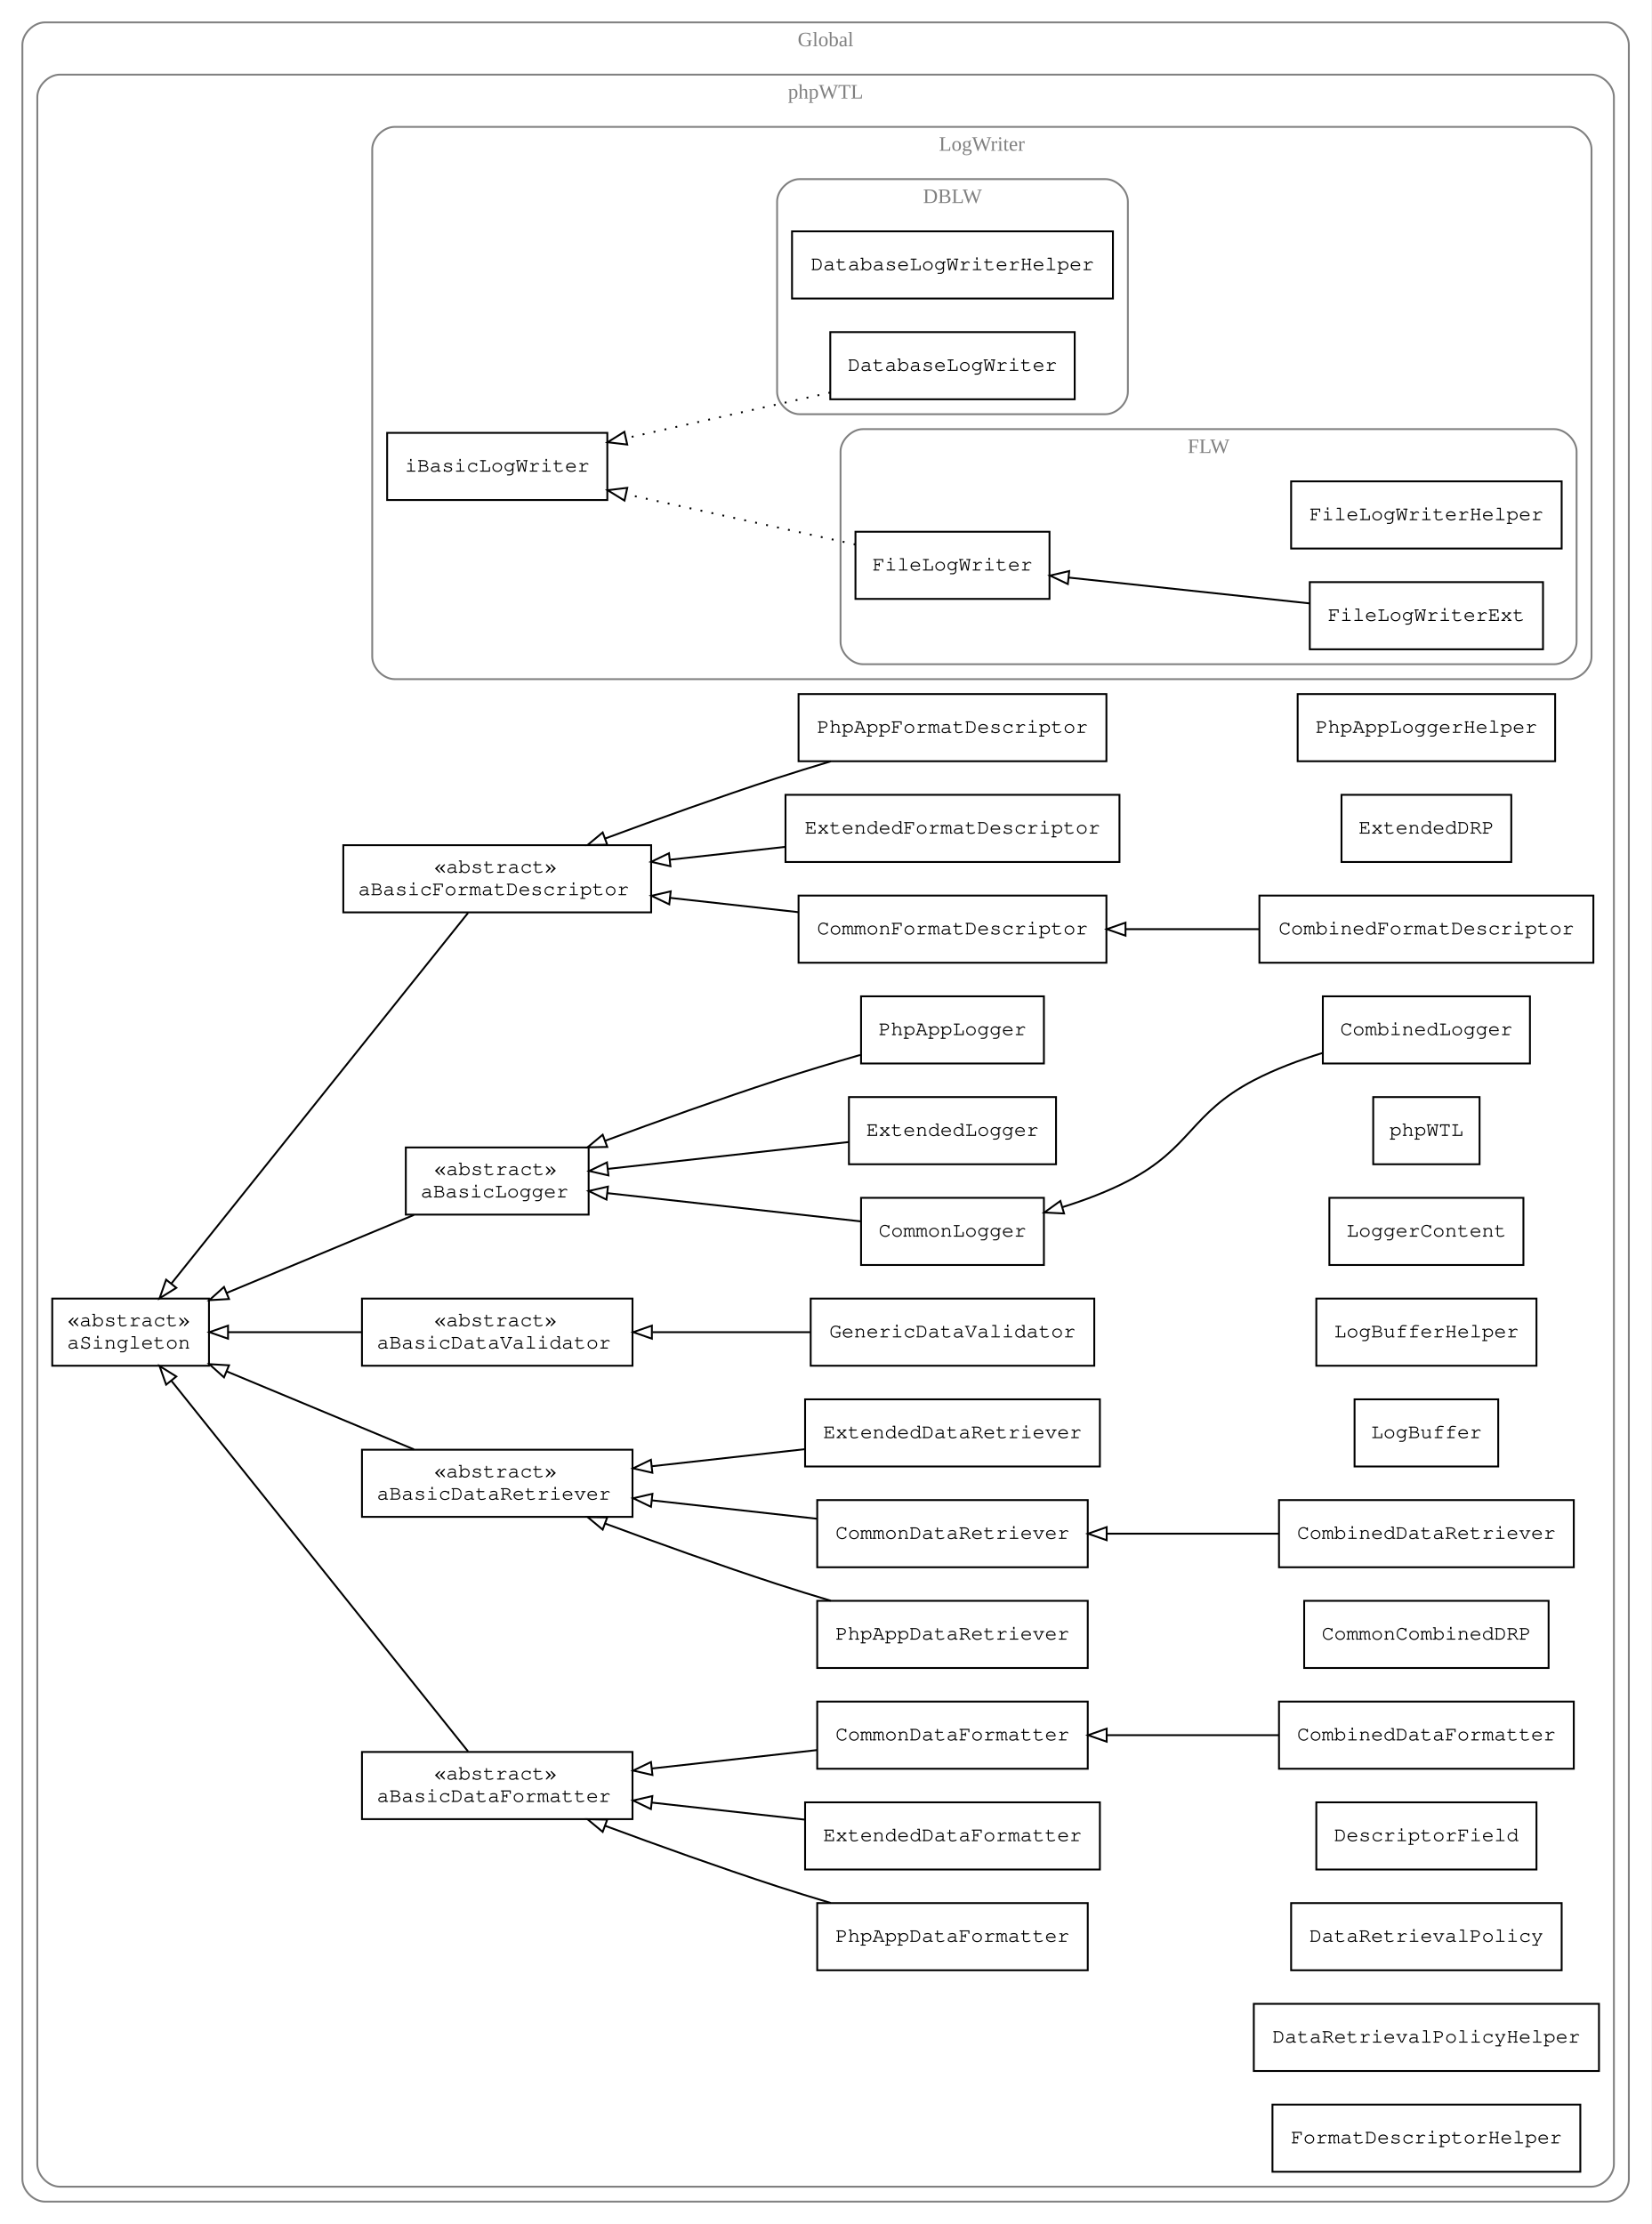
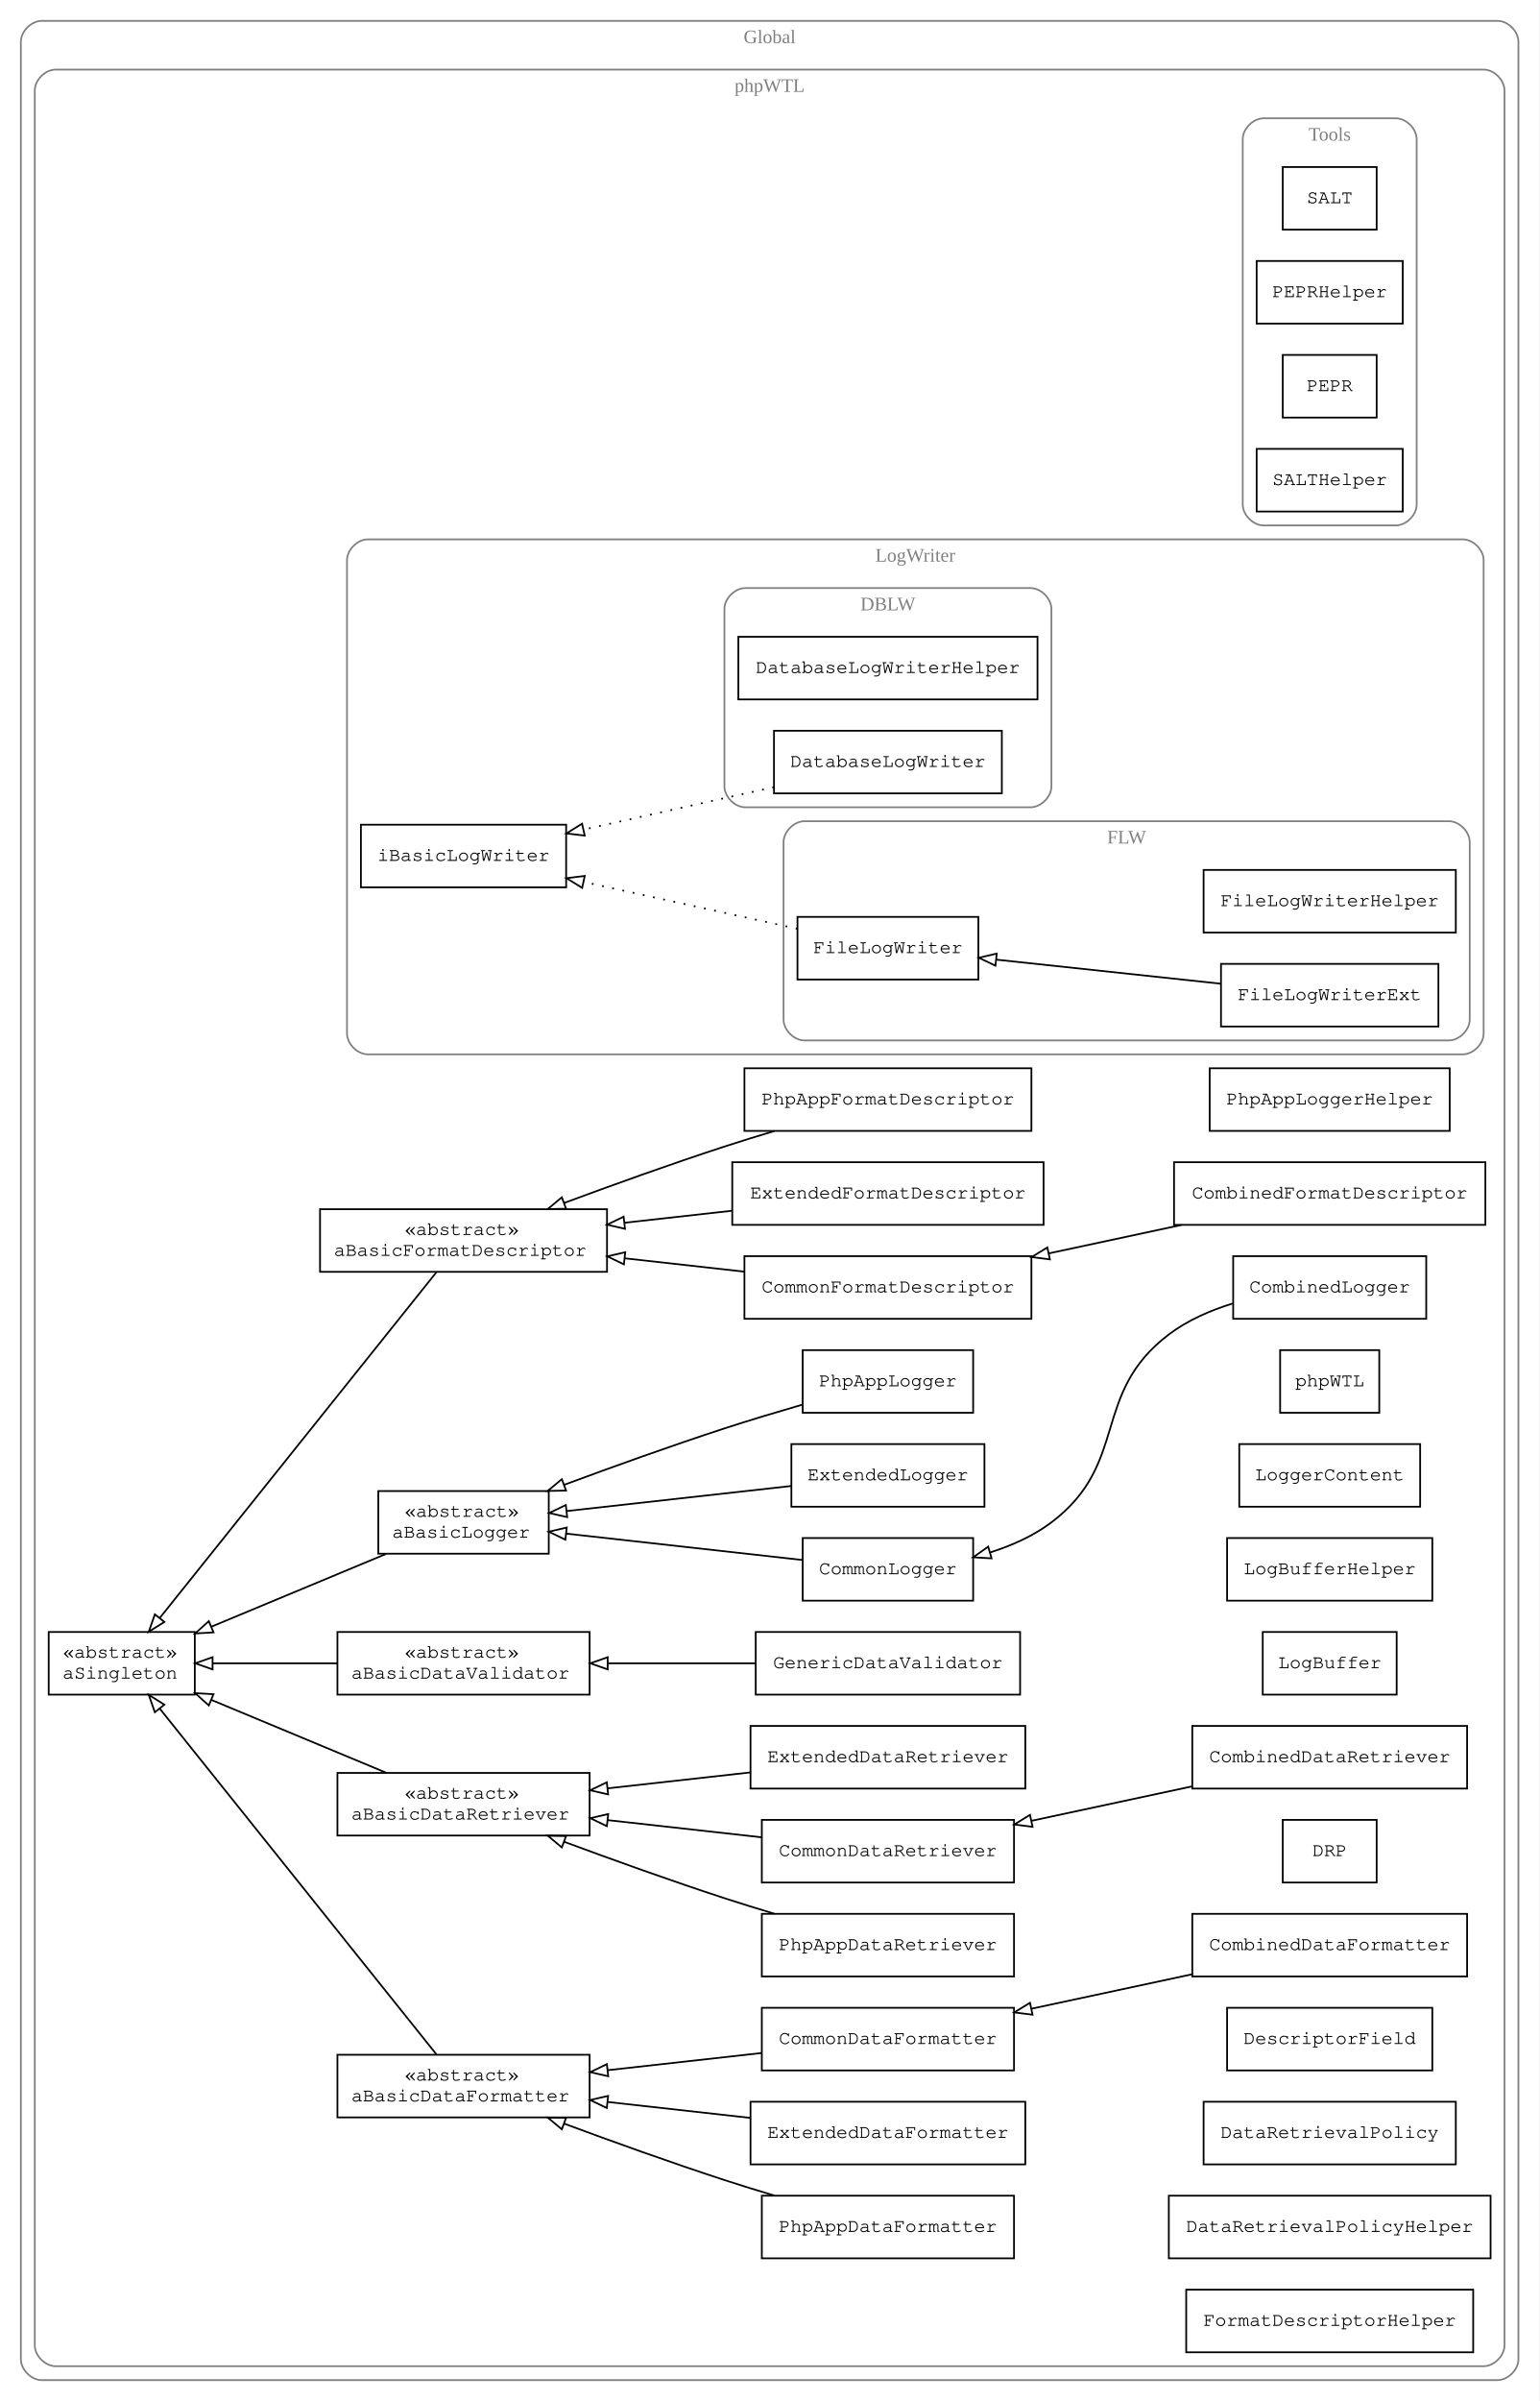
- <svg xmlns="http://www.w3.org/2000/svg" width="885pt" height="1192pt" viewBox="0.00 0.00 885.00 1192.00">
-   <g id="graph0" class="graph" transform="scale(1 1) rotate(0) translate(4 1188)">
-     <polygon fill="white" stroke="none" points="-4,4 -4,-1188 881,-1188 881,4 -4,4" />
+ <svg xmlns="http://www.w3.org/2000/svg" width="885pt" height="1380pt" viewBox="0.00 0.00 885.00 1380.00">
+   <g id="graph0" class="graph" transform="scale(1 1) rotate(0) translate(4 1376)">
+     <polygon fill="white" stroke="none" points="-4,4 -4,-1376 881,-1376 881,4 -4,4" />
    <g id="clust1" class="cluster">
-       <path fill="none" stroke="gray" d="M20,-8C20,-8 857,-8 857,-8 863,-8 869,-14 869,-20 869,-20 869,-1164 869,-1164 869,-1170 863,-1176 857,-1176 857,-1176 20,-1176 20,-1176 14,-1176 8,-1170 8,-1164 8,-1164 8,-20 8,-20 8,-14 14,-8 20,-8" />
-       <text text-anchor="middle" x="438.5" y="-1163.2" font-family="Times New Roman,serif" font-size="11.00" fill="gray">Global</text>
+       <path fill="none" stroke="gray" d="M20,-8C20,-8 857,-8 857,-8 863,-8 869,-14 869,-20 869,-20 869,-1352 869,-1352 869,-1358 863,-1364 857,-1364 857,-1364 20,-1364 20,-1364 14,-1364 8,-1358 8,-1352 8,-1352 8,-20 8,-20 8,-14 14,-8 20,-8" />
+       <text text-anchor="middle" x="438.5" y="-1351.2" font-family="Times New Roman,serif" font-size="11.00" fill="gray">Global</text>
    </g>
    <g id="clust2" class="cluster">
-       <path fill="none" stroke="gray" d="M28,-16C28,-16 849,-16 849,-16 855,-16 861,-22 861,-28 861,-28 861,-1136 861,-1136 861,-1142 855,-1148 849,-1148 849,-1148 28,-1148 28,-1148 22,-1148 16,-1142 16,-1136 16,-1136 16,-28 16,-28 16,-22 22,-16 28,-16" />
-       <text text-anchor="middle" x="438.5" y="-1135.2" font-family="Times New Roman,serif" font-size="11.00" fill="gray">phpWTL</text>
+       <path fill="none" stroke="gray" d="M28,-16C28,-16 849,-16 849,-16 855,-16 861,-22 861,-28 861,-28 861,-1324 861,-1324 861,-1330 855,-1336 849,-1336 849,-1336 28,-1336 28,-1336 22,-1336 16,-1330 16,-1324 16,-1324 16,-28 16,-28 16,-22 22,-16 28,-16" />
+       <text text-anchor="middle" x="438.5" y="-1323.2" font-family="Times New Roman,serif" font-size="11.00" fill="gray">phpWTL</text>
+     </g>
+     <g id="clust6" class="cluster">
+       <path fill="none" stroke="gray" d="M722.5,-1074C722.5,-1074 798.5,-1074 798.5,-1074 804.5,-1074 810.5,-1080 810.5,-1086 810.5,-1086 810.5,-1296 810.5,-1296 810.5,-1302 804.5,-1308 798.5,-1308 798.5,-1308 722.5,-1308 722.5,-1308 716.5,-1308 710.5,-1302 710.5,-1296 710.5,-1296 710.5,-1086 710.5,-1086 710.5,-1080 716.5,-1074 722.5,-1074" />
+       <text text-anchor="middle" x="760.5" y="-1295.2" font-family="Times New Roman,serif" font-size="11.00" fill="gray">Tools</text>
    </g>
    <g id="clust3" class="cluster">
-       <path fill="none" stroke="gray" d="M207.5,-824C207.5,-824 837,-824 837,-824 843,-824 849,-830 849,-836 849,-836 849,-1108 849,-1108 849,-1114 843,-1120 837,-1120 837,-1120 207.5,-1120 207.5,-1120 201.5,-1120 195.5,-1114 195.5,-1108 195.5,-1108 195.5,-836 195.5,-836 195.5,-830 201.5,-824 207.5,-824" />
-       <text text-anchor="middle" x="522.25" y="-1107.2" font-family="Times New Roman,serif" font-size="11.00" fill="gray">LogWriter</text>
+       <path fill="none" stroke="gray" d="M207.5,-770C207.5,-770 837,-770 837,-770 843,-770 849,-776 849,-782 849,-782 849,-1054 849,-1054 849,-1060 843,-1066 837,-1066 837,-1066 207.5,-1066 207.5,-1066 201.5,-1066 195.5,-1060 195.5,-1054 195.5,-1054 195.5,-782 195.5,-782 195.5,-776 201.5,-770 207.5,-770" />
+       <text text-anchor="middle" x="522.25" y="-1053.2" font-family="Times New Roman,serif" font-size="11.00" fill="gray">LogWriter</text>
    </g>
    <g id="clust4" class="cluster">
-       <path fill="none" stroke="gray" d="M424.5,-966C424.5,-966 588.5,-966 588.5,-966 594.5,-966 600.5,-972 600.5,-978 600.5,-978 600.5,-1080 600.5,-1080 600.5,-1086 594.5,-1092 588.5,-1092 588.5,-1092 424.5,-1092 424.5,-1092 418.5,-1092 412.5,-1086 412.5,-1080 412.5,-1080 412.5,-978 412.5,-978 412.5,-972 418.5,-966 424.5,-966" />
-       <text text-anchor="middle" x="506.5" y="-1079.2" font-family="Times New Roman,serif" font-size="11.00" fill="gray">DBLW</text>
+       <path fill="none" stroke="gray" d="M424.5,-912C424.5,-912 588.5,-912 588.5,-912 594.5,-912 600.5,-918 600.5,-924 600.5,-924 600.5,-1026 600.5,-1026 600.5,-1032 594.5,-1038 588.5,-1038 588.5,-1038 424.5,-1038 424.5,-1038 418.5,-1038 412.5,-1032 412.5,-1026 412.5,-1026 412.5,-924 412.5,-924 412.5,-918 418.5,-912 424.5,-912" />
+       <text text-anchor="middle" x="506.5" y="-1025.2" font-family="Times New Roman,serif" font-size="11.00" fill="gray">DBLW</text>
    </g>
    <g id="clust5" class="cluster">
-       <path fill="none" stroke="gray" d="M458.5,-832C458.5,-832 829,-832 829,-832 835,-832 841,-838 841,-844 841,-844 841,-946 841,-946 841,-952 835,-958 829,-958 829,-958 458.5,-958 458.5,-958 452.5,-958 446.5,-952 446.5,-946 446.5,-946 446.5,-844 446.5,-844 446.5,-838 452.5,-832 458.5,-832" />
-       <text text-anchor="middle" x="643.75" y="-945.2" font-family="Times New Roman,serif" font-size="11.00" fill="gray">FLW</text>
+       <path fill="none" stroke="gray" d="M458.5,-778C458.5,-778 829,-778 829,-778 835,-778 841,-784 841,-790 841,-790 841,-892 841,-892 841,-898 835,-904 829,-904 829,-904 458.5,-904 458.5,-904 452.5,-904 446.5,-898 446.5,-892 446.5,-892 446.5,-790 446.5,-790 446.5,-784 452.5,-778 458.5,-778" />
+       <text text-anchor="middle" x="643.75" y="-891.2" font-family="Times New Roman,serif" font-size="11.00" fill="gray">FLW</text>
    </g>
    <g id="node1" class="node">
-       <polygon fill="none" stroke="black" points="592.5,-1064 420.5,-1064 420.5,-1028 592.5,-1028 592.5,-1064" />
-       <text text-anchor="middle" x="506.5" y="-1043.2" font-family="Courier,monospace" font-size="11.00">DatabaseLogWriterHelper</text>
+       <polygon fill="none" stroke="black" points="592.5,-1010 420.5,-1010 420.5,-974 592.5,-974 592.5,-1010" />
+       <text text-anchor="middle" x="506.5" y="-989.2" font-family="Courier,monospace" font-size="11.00">DatabaseLogWriterHelper</text>
    </g>
    <g id="node2" class="node">
-       <polygon fill="none" stroke="black" points="572,-1010 441,-1010 441,-974 572,-974 572,-1010" />
-       <text text-anchor="middle" x="506.5" y="-989.2" font-family="Courier,monospace" font-size="11.00">DatabaseLogWriter</text>
+       <polygon fill="none" stroke="black" points="572,-956 441,-956 441,-920 572,-920 572,-956" />
+       <text text-anchor="middle" x="506.5" y="-935.2" font-family="Courier,monospace" font-size="11.00">DatabaseLogWriter</text>
    </g>
    <g id="node6" class="node">
-       <polygon fill="none" stroke="black" points="321.5,-956 203.5,-956 203.5,-920 321.5,-920 321.5,-956" />
-       <text text-anchor="middle" x="262.5" y="-935.2" font-family="Courier,monospace" font-size="11.00">iBasicLogWriter</text>
+       <polygon fill="none" stroke="black" points="321.5,-902 203.5,-902 203.5,-866 321.5,-866 321.5,-902" />
+       <text text-anchor="middle" x="262.5" y="-881.2" font-family="Courier,monospace" font-size="11.00">iBasicLogWriter</text>
    </g>
    <g id="edge4" class="edge">
-       <path fill="none" stroke="black" stroke-dasharray="1,5" d="M440.966,-977.6C407.195,-970.064 365.86,-960.841 331.581,-953.192" />
-       <polygon fill="none" stroke="black" points="332.172,-949.737 321.65,-950.976 330.647,-956.569 332.172,-949.737" />
+       <path fill="none" stroke="black" stroke-dasharray="1,5" d="M440.966,-923.6C407.195,-916.064 365.86,-906.841 331.581,-899.192" />
+       <polygon fill="none" stroke="black" points="332.172,-895.737 321.65,-896.976 330.647,-902.569 332.172,-895.737" />
    </g>
    <g id="node3" class="node">
-       <polygon fill="none" stroke="black" points="558.5,-903 454.5,-903 454.5,-867 558.5,-867 558.5,-903" />
-       <text text-anchor="middle" x="506.5" y="-882.2" font-family="Courier,monospace" font-size="11.00">FileLogWriter</text>
+       <polygon fill="none" stroke="black" points="558.5,-849 454.5,-849 454.5,-813 558.5,-813 558.5,-849" />
+       <text text-anchor="middle" x="506.5" y="-828.2" font-family="Courier,monospace" font-size="11.00">FileLogWriter</text>
    </g>
    <g id="edge3" class="edge">
-       <path fill="none" stroke="black" stroke-dasharray="1,5" d="M454.474,-896.175C418.831,-903.981 370.845,-914.49 331.893,-923.021" />
-       <polygon fill="none" stroke="black" points="330.701,-919.699 321.682,-925.258 332.199,-926.537 330.701,-919.699" />
+       <path fill="none" stroke="black" stroke-dasharray="1,5" d="M454.474,-842.175C418.831,-849.981 370.845,-860.49 331.893,-869.021" />
+       <polygon fill="none" stroke="black" points="330.701,-865.699 321.682,-871.258 332.199,-872.537 330.701,-865.699" />
    </g>
    <g id="node4" class="node">
-       <polygon fill="none" stroke="black" points="833,-930 688,-930 688,-894 833,-894 833,-930" />
-       <text text-anchor="middle" x="760.5" y="-909.2" font-family="Courier,monospace" font-size="11.00">FileLogWriterHelper</text>
+       <polygon fill="none" stroke="black" points="833,-876 688,-876 688,-840 833,-840 833,-876" />
+       <text text-anchor="middle" x="760.5" y="-855.2" font-family="Courier,monospace" font-size="11.00">FileLogWriterHelper</text>
    </g>
    <g id="node5" class="node">
-       <polygon fill="none" stroke="black" points="823,-876 698,-876 698,-840 823,-840 823,-876" />
-       <text text-anchor="middle" x="760.5" y="-855.2" font-family="Courier,monospace" font-size="11.00">FileLogWriterExt</text>
+       <polygon fill="none" stroke="black" points="823,-822 698,-822 698,-786 823,-786 823,-822" />
+       <text text-anchor="middle" x="760.5" y="-801.2" font-family="Courier,monospace" font-size="11.00">FileLogWriterExt</text>
    </g>
    <g id="edge19" class="edge">
-       <path fill="none" stroke="black" d="M697.854,-864.605C658.579,-868.813 607.902,-874.243 568.712,-878.442" />
-       <polygon fill="none" stroke="black" points="568.324,-874.963 558.753,-879.509 569.069,-881.923 568.324,-874.963" />
+       <path fill="none" stroke="black" d="M697.854,-810.605C658.579,-814.813 607.902,-820.243 568.712,-824.442" />
+       <polygon fill="none" stroke="black" points="568.324,-820.963 558.753,-825.509 569.069,-827.923 568.324,-820.963" />
    </g>
    <g id="node7" class="node">
-       <polygon fill="none" stroke="black" points="108,-492 24,-492 24,-456 108,-456 108,-492" />
-       <text text-anchor="start" x="32" y="-477.2" font-family="Courier,monospace" font-size="11.00">«abstract»</text>
-       <text text-anchor="start" x="32" y="-465.2" font-family="Courier,monospace" font-size="11.00">aSingleton</text>
+       <polygon fill="none" stroke="black" points="787.5,-1280 733.5,-1280 733.5,-1244 787.5,-1244 787.5,-1280" />
+       <text text-anchor="middle" x="760.5" y="-1259.2" font-family="Courier,monospace" font-size="11.00">SALT</text>
    </g>
    <g id="node8" class="node">
-       <polygon fill="none" stroke="black" points="335,-249 190,-249 190,-213 335,-213 335,-249" />
-       <text text-anchor="start" x="228.5" y="-234.2" font-family="Courier,monospace" font-size="11.00">«abstract»</text>
-       <text text-anchor="start" x="198" y="-222.2" font-family="Courier,monospace" font-size="11.00">aBasicDataFormatter</text>
+       <polygon fill="none" stroke="black" points="802.5,-1226 718.5,-1226 718.5,-1190 802.5,-1190 802.5,-1226" />
+       <text text-anchor="middle" x="760.5" y="-1205.2" font-family="Courier,monospace" font-size="11.00">PEPRHelper</text>
+     </g>
+     <g id="node9" class="node">
+       <polygon fill="none" stroke="black" points="787.5,-1172 733.5,-1172 733.5,-1136 787.5,-1136 787.5,-1172" />
+       <text text-anchor="middle" x="760.5" y="-1151.2" font-family="Courier,monospace" font-size="11.00">PEPR</text>
+     </g>
+     <g id="node10" class="node">
+       <polygon fill="none" stroke="black" points="802.5,-1118 718.5,-1118 718.5,-1082 802.5,-1082 802.5,-1118" />
+       <text text-anchor="middle" x="760.5" y="-1097.2" font-family="Courier,monospace" font-size="11.00">SALTHelper</text>
+     </g>
+     <g id="node11" class="node">
+       <polygon fill="none" stroke="black" points="108,-438 24,-438 24,-402 108,-402 108,-438" />
+       <text text-anchor="start" x="32" y="-423.2" font-family="Courier,monospace" font-size="11.00">«abstract»</text>
+       <text text-anchor="start" x="32" y="-411.2" font-family="Courier,monospace" font-size="11.00">aSingleton</text>
+     </g>
+     <g id="node12" class="node">
+       <polygon fill="none" stroke="black" points="335,-195 190,-195 190,-159 335,-159 335,-195" />
+       <text text-anchor="start" x="228.5" y="-180.2" font-family="Courier,monospace" font-size="11.00">«abstract»</text>
+       <text text-anchor="start" x="198" y="-168.2" font-family="Courier,monospace" font-size="11.00">aBasicDataFormatter</text>
    </g>
    <g id="edge1" class="edge">
-       <path fill="none" stroke="black" d="M246.881,-249.264C212.723,-291.939 127.578,-398.316 87.929,-447.852" />
-       <polygon fill="none" stroke="black" points="85.04,-445.861 81.523,-455.855 90.505,-450.235 85.04,-445.861" />
-     </g>
-     <g id="node9" class="node">
-       <polygon fill="none" stroke="black" points="579,-330 434,-330 434,-294 579,-294 579,-330" />
-       <text text-anchor="middle" x="506.5" y="-309.2" font-family="Courier,monospace" font-size="11.00">PhpAppDataRetriever</text>
-     </g>
-     <g id="node17" class="node">
-       <polygon fill="none" stroke="black" points="335,-411 190,-411 190,-375 335,-375 335,-411" />
-       <text text-anchor="start" x="228.5" y="-396.2" font-family="Courier,monospace" font-size="11.00">«abstract»</text>
-       <text text-anchor="start" x="198" y="-384.2" font-family="Courier,monospace" font-size="11.00">aBasicDataRetriever</text>
+       <path fill="none" stroke="black" d="M246.881,-195.264C212.723,-237.939 127.578,-344.316 87.929,-393.852" />
+       <polygon fill="none" stroke="black" points="85.04,-391.861 81.523,-401.855 90.505,-396.235 85.04,-391.861" />
+     </g>
+     <g id="node13" class="node">
+       <polygon fill="none" stroke="black" points="579,-276 434,-276 434,-240 579,-240 579,-276" />
+       <text text-anchor="middle" x="506.5" y="-255.2" font-family="Courier,monospace" font-size="11.00">PhpAppDataRetriever</text>
+     </g>
+     <g id="node20" class="node">
+       <polygon fill="none" stroke="black" points="335,-357 190,-357 190,-321 335,-321 335,-357" />
+       <text text-anchor="start" x="228.5" y="-342.2" font-family="Courier,monospace" font-size="11.00">«abstract»</text>
+       <text text-anchor="start" x="198" y="-330.2" font-family="Courier,monospace" font-size="11.00">aBasicDataRetriever</text>
    </g>
    <g id="edge2" class="edge">
-       <path fill="none" stroke="black" d="M441.296,-330.046C431.615,-332.939 421.771,-335.978 412.5,-339 381.845,-348.993 348.034,-361.152 320.38,-371.401" />
-       <polygon fill="none" stroke="black" points="319.022,-368.172 310.87,-374.939 321.463,-374.732 319.022,-368.172" />
-     </g>
-     <g id="node10" class="node">
-       <polygon fill="none" stroke="black" points="829.5,-816 691.5,-816 691.5,-780 829.5,-780 829.5,-816" />
-       <text text-anchor="middle" x="760.5" y="-795.2" font-family="Courier,monospace" font-size="11.00">PhpAppLoggerHelper</text>
-     </g>
-     <g id="node11" class="node">
-       <polygon fill="none" stroke="black" points="806,-762 715,-762 715,-726 806,-726 806,-762" />
-       <text text-anchor="middle" x="760.5" y="-741.2" font-family="Courier,monospace" font-size="11.00">ExtendedDRP</text>
-     </g>
-     <g id="node12" class="node">
+       <path fill="none" stroke="black" d="M441.296,-276.046C431.615,-278.939 421.771,-281.978 412.5,-285 381.845,-294.993 348.034,-307.152 320.38,-317.401" />
+       <polygon fill="none" stroke="black" points="319.022,-314.172 310.87,-320.939 321.463,-320.732 319.022,-314.172" />
+     </g>
+     <g id="node14" class="node">
+       <polygon fill="none" stroke="black" points="829.5,-762 691.5,-762 691.5,-726 829.5,-726 829.5,-762" />
+       <text text-anchor="middle" x="760.5" y="-741.2" font-family="Courier,monospace" font-size="11.00">PhpAppLoggerHelper</text>
+     </g>
+     <g id="node15" class="node">
      <polygon fill="none" stroke="black" points="816,-654 705,-654 705,-618 816,-618 816,-654" />
      <text text-anchor="middle" x="760.5" y="-633.2" font-family="Courier,monospace" font-size="11.00">CombinedLogger</text>
    </g>
-     <g id="node29" class="node">
-       <polygon fill="none" stroke="black" points="555.5,-546 457.5,-546 457.5,-510 555.5,-510 555.5,-546" />
-       <text text-anchor="middle" x="506.5" y="-525.2" font-family="Courier,monospace" font-size="11.00">CommonLogger</text>
+     <g id="node32" class="node">
+       <polygon fill="none" stroke="black" points="555.5,-492 457.5,-492 457.5,-456 555.5,-456 555.5,-492" />
+       <text text-anchor="middle" x="506.5" y="-471.2" font-family="Courier,monospace" font-size="11.00">CommonLogger</text>
    </g>
    <g id="edge5" class="edge">
-       <path fill="none" stroke="black" d="M704.919,-623.659C692.422,-619.816 679.454,-614.975 668,-609 633.938,-591.23 634.601,-572.695 600.5,-555 589.657,-549.374 577.478,-544.766 565.595,-541.053" />
-       <polygon fill="none" stroke="black" points="566.299,-537.611 555.717,-538.14 564.319,-544.326 566.299,-537.611" />
-     </g>
-     <g id="node13" class="node">
-       <polygon fill="none" stroke="black" points="555.5,-654 457.5,-654 457.5,-618 555.5,-618 555.5,-654" />
-       <text text-anchor="middle" x="506.5" y="-633.2" font-family="Courier,monospace" font-size="11.00">PhpAppLogger</text>
-     </g>
-     <g id="node32" class="node">
-       <polygon fill="none" stroke="black" points="311.5,-573 213.5,-573 213.5,-537 311.5,-537 311.5,-573" />
-       <text text-anchor="start" x="228.5" y="-558.2" font-family="Courier,monospace" font-size="11.00">«abstract»</text>
-       <text text-anchor="start" x="221.5" y="-546.2" font-family="Courier,monospace" font-size="11.00">aBasicLogger</text>
+       <path fill="none" stroke="black" d="M704.661,-626.774C691.767,-622.797 678.684,-617.114 668,-609 622.924,-574.764 645.651,-535.138 600.5,-501 590.235,-493.239 577.796,-487.706 565.399,-483.761" />
+       <polygon fill="none" stroke="black" points="566.085,-480.317 555.508,-480.926 564.156,-487.046 566.085,-480.317" />
+     </g>
+     <g id="node16" class="node">
+       <polygon fill="none" stroke="black" points="555.5,-600 457.5,-600 457.5,-564 555.5,-564 555.5,-600" />
+       <text text-anchor="middle" x="506.5" y="-579.2" font-family="Courier,monospace" font-size="11.00">PhpAppLogger</text>
+     </g>
+     <g id="node34" class="node">
+       <polygon fill="none" stroke="black" points="311.5,-519 213.5,-519 213.5,-483 311.5,-483 311.5,-519" />
+       <text text-anchor="start" x="228.5" y="-504.2" font-family="Courier,monospace" font-size="11.00">«abstract»</text>
+       <text text-anchor="start" x="221.5" y="-492.2" font-family="Courier,monospace" font-size="11.00">aBasicLogger</text>
    </g>
    <g id="edge6" class="edge">
-       <path fill="none" stroke="black" d="M457.048,-622.581C442.652,-618.419 426.886,-613.69 412.5,-609 381.845,-599.007 348.034,-586.848 320.38,-576.599" />
-       <polygon fill="none" stroke="black" points="321.463,-573.268 310.87,-573.061 319.022,-579.828 321.463,-573.268" />
-     </g>
-     <g id="node14" class="node">
-       <polygon fill="none" stroke="black" points="585.5,-222 427.5,-222 427.5,-186 585.5,-186 585.5,-222" />
-       <text text-anchor="middle" x="506.5" y="-201.2" font-family="Courier,monospace" font-size="11.00">ExtendedDataFormatter</text>
+       <path fill="none" stroke="black" d="M457.048,-568.581C442.652,-564.419 426.886,-559.69 412.5,-555 381.845,-545.007 348.034,-532.848 320.38,-522.599" />
+       <polygon fill="none" stroke="black" points="321.463,-519.268 310.87,-519.061 319.022,-525.828 321.463,-519.268" />
+     </g>
+     <g id="node17" class="node">
+       <polygon fill="none" stroke="black" points="585.5,-168 427.5,-168 427.5,-132 585.5,-132 585.5,-168" />
+       <text text-anchor="middle" x="506.5" y="-147.2" font-family="Courier,monospace" font-size="11.00">ExtendedDataFormatter</text>
    </g>
    <g id="edge7" class="edge">
-       <path fill="none" stroke="black" d="M427.264,-212.729C401.059,-215.652 371.784,-218.919 345.314,-221.872" />
-       <polygon fill="none" stroke="black" points="344.869,-218.4 335.319,-222.987 345.645,-225.357 344.869,-218.4" />
-     </g>
-     <g id="node15" class="node">
-       <polygon fill="none" stroke="black" points="582.5,-492 430.5,-492 430.5,-456 582.5,-456 582.5,-492" />
-       <text text-anchor="middle" x="506.5" y="-471.2" font-family="Courier,monospace" font-size="11.00">GenericDataValidator</text>
-     </g>
-     <g id="node23" class="node">
-       <polygon fill="none" stroke="black" points="335,-492 190,-492 190,-456 335,-456 335,-492" />
-       <text text-anchor="start" x="228.5" y="-477.2" font-family="Courier,monospace" font-size="11.00">«abstract»</text>
-       <text text-anchor="start" x="198" y="-465.2" font-family="Courier,monospace" font-size="11.00">aBasicDataValidator</text>
+       <path fill="none" stroke="black" d="M427.264,-158.729C401.059,-161.652 371.784,-164.919 345.314,-167.872" />
+       <polygon fill="none" stroke="black" points="344.869,-164.4 335.319,-168.987 345.645,-171.357 344.869,-164.4" />
+     </g>
+     <g id="node18" class="node">
+       <polygon fill="none" stroke="black" points="582.5,-438 430.5,-438 430.5,-402 582.5,-402 582.5,-438" />
+       <text text-anchor="middle" x="506.5" y="-417.2" font-family="Courier,monospace" font-size="11.00">GenericDataValidator</text>
+     </g>
+     <g id="node26" class="node">
+       <polygon fill="none" stroke="black" points="335,-438 190,-438 190,-402 335,-402 335,-438" />
+       <text text-anchor="start" x="228.5" y="-423.2" font-family="Courier,monospace" font-size="11.00">«abstract»</text>
+       <text text-anchor="start" x="198" y="-411.2" font-family="Courier,monospace" font-size="11.00">aBasicDataValidator</text>
    </g>
    <g id="edge8" class="edge">
-       <path fill="none" stroke="black" d="M430.256,-474C403.435,-474 373.097,-474 345.72,-474" />
-       <polygon fill="none" stroke="black" points="345.386,-470.5 335.386,-474 345.386,-477.5 345.386,-470.5" />
-     </g>
-     <g id="node16" class="node">
+       <path fill="none" stroke="black" d="M430.256,-420C403.435,-420 373.097,-420 345.72,-420" />
+       <polygon fill="none" stroke="black" points="345.386,-416.5 335.386,-420 345.386,-423.5 345.386,-416.5" />
+     </g>
+     <g id="node19" class="node">
      <polygon fill="none" stroke="black" points="850,-708 671,-708 671,-672 850,-672 850,-708" />
      <text text-anchor="middle" x="760.5" y="-687.2" font-family="Courier,monospace" font-size="11.00">CombinedFormatDescriptor</text>
    </g>
-     <g id="node28" class="node">
-       <polygon fill="none" stroke="black" points="589,-708 424,-708 424,-672 589,-672 589,-708" />
-       <text text-anchor="middle" x="506.5" y="-687.2" font-family="Courier,monospace" font-size="11.00">CommonFormatDescriptor</text>
+     <g id="node31" class="node">
+       <polygon fill="none" stroke="black" points="589,-654 424,-654 424,-618 589,-618 589,-654" />
+       <text text-anchor="middle" x="506.5" y="-633.2" font-family="Courier,monospace" font-size="11.00">CommonFormatDescriptor</text>
    </g>
    <g id="edge9" class="edge">
-       <path fill="none" stroke="black" d="M670.654,-690C647.571,-690 622.662,-690 599.424,-690" />
-       <polygon fill="none" stroke="black" points="599.229,-686.5 589.229,-690 599.229,-693.5 599.229,-686.5" />
+       <path fill="none" stroke="black" d="M675.237,-671.944C650.732,-666.693 623.853,-660.933 598.929,-655.592" />
+       <polygon fill="none" stroke="black" points="599.629,-652.162 589.117,-653.489 598.162,-659.007 599.629,-652.162" />
    </g>
    <g id="edge10" class="edge">
-       <path fill="none" stroke="black" d="M217.85,-411.178C188.11,-423.563 148.645,-439.999 117.54,-452.953" />
-       <polygon fill="none" stroke="black" points="116.061,-449.777 108.175,-456.853 118.752,-456.239 116.061,-449.777" />
-     </g>
-     <g id="node18" class="node">
+       <path fill="none" stroke="black" d="M217.85,-357.178C188.11,-369.563 148.645,-385.999 117.54,-398.953" />
+       <polygon fill="none" stroke="black" points="116.061,-395.777 108.175,-402.853 118.752,-402.239 116.061,-395.777" />
+     </g>
+     <g id="node21" class="node">
      <polygon fill="none" stroke="black" points="789,-600 732,-600 732,-564 789,-564 789,-600" />
      <text text-anchor="middle" x="760.5" y="-579.2" font-family="Courier,monospace" font-size="11.00">phpWTL</text>
    </g>
-     <g id="node19" class="node">
+     <g id="node22" class="node">
      <polygon fill="none" stroke="black" points="812.5,-546 708.5,-546 708.5,-510 812.5,-510 812.5,-546" />
      <text text-anchor="middle" x="760.5" y="-525.2" font-family="Courier,monospace" font-size="11.00">LoggerContent</text>
    </g>
-     <g id="node20" class="node">
-       <polygon fill="none" stroke="black" points="585.5,-438 427.5,-438 427.5,-402 585.5,-402 585.5,-438" />
-       <text text-anchor="middle" x="506.5" y="-417.2" font-family="Courier,monospace" font-size="11.00">ExtendedDataRetriever</text>
+     <g id="node23" class="node">
+       <polygon fill="none" stroke="black" points="585.5,-384 427.5,-384 427.5,-348 585.5,-348 585.5,-384" />
+       <text text-anchor="middle" x="506.5" y="-363.2" font-family="Courier,monospace" font-size="11.00">ExtendedDataRetriever</text>
    </g>
    <g id="edge11" class="edge">
-       <path fill="none" stroke="black" d="M427.264,-411.271C401.059,-408.348 371.784,-405.081 345.314,-402.128" />
-       <polygon fill="none" stroke="black" points="345.645,-398.643 335.319,-401.013 344.869,-405.6 345.645,-398.643" />
-     </g>
-     <g id="node21" class="node">
+       <path fill="none" stroke="black" d="M427.264,-357.271C401.059,-354.348 371.784,-351.081 345.314,-348.128" />
+       <polygon fill="none" stroke="black" points="345.645,-344.643 335.319,-347.013 344.869,-351.6 345.645,-344.643" />
+     </g>
+     <g id="node24" class="node">
      <polygon fill="none" stroke="black" points="819.5,-492 701.5,-492 701.5,-456 819.5,-456 819.5,-492" />
      <text text-anchor="middle" x="760.5" y="-471.2" font-family="Courier,monospace" font-size="11.00">LogBufferHelper</text>
    </g>
-     <g id="node22" class="node">
+     <g id="node25" class="node">
      <polygon fill="none" stroke="black" points="799,-438 722,-438 722,-402 799,-402 799,-438" />
      <text text-anchor="middle" x="760.5" y="-417.2" font-family="Courier,monospace" font-size="11.00">LogBuffer</text>
    </g>
    <g id="edge12" class="edge">
-       <path fill="none" stroke="black" d="M189.904,-474C166.153,-474 140.203,-474 118.294,-474" />
-       <polygon fill="none" stroke="black" points="118.214,-470.5 108.214,-474 118.214,-477.5 118.214,-470.5" />
-     </g>
-     <g id="node24" class="node">
-       <polygon fill="none" stroke="black" points="579,-276 434,-276 434,-240 579,-240 579,-276" />
-       <text text-anchor="middle" x="506.5" y="-255.2" font-family="Courier,monospace" font-size="11.00">CommonDataFormatter</text>
+       <path fill="none" stroke="black" d="M189.904,-420C166.153,-420 140.203,-420 118.294,-420" />
+       <polygon fill="none" stroke="black" points="118.214,-416.5 108.214,-420 118.214,-423.5 118.214,-416.5" />
+     </g>
+     <g id="node27" class="node">
+       <polygon fill="none" stroke="black" points="579,-222 434,-222 434,-186 579,-186 579,-222" />
+       <text text-anchor="middle" x="506.5" y="-201.2" font-family="Courier,monospace" font-size="11.00">CommonDataFormatter</text>
    </g>
    <g id="edge13" class="edge">
-       <path fill="none" stroke="black" d="M433.874,-250.009C406.072,-246.907 374.071,-243.336 345.364,-240.134" />
-       <polygon fill="none" stroke="black" points="345.687,-236.648 335.36,-239.017 344.91,-243.605 345.687,-236.648" />
-     </g>
-     <g id="node25" class="node">
-       <polygon fill="none" stroke="black" points="345,-735 180,-735 180,-699 345,-699 345,-735" />
-       <text text-anchor="start" x="228.5" y="-720.2" font-family="Courier,monospace" font-size="11.00">«abstract»</text>
-       <text text-anchor="start" x="188" y="-708.2" font-family="Courier,monospace" font-size="11.00">aBasicFormatDescriptor</text>
+       <path fill="none" stroke="black" d="M433.874,-196.009C406.072,-192.907 374.071,-189.336 345.364,-186.134" />
+       <polygon fill="none" stroke="black" points="345.687,-182.648 335.36,-185.017 344.91,-189.605 345.687,-182.648" />
+     </g>
+     <g id="node28" class="node">
+       <polygon fill="none" stroke="black" points="345,-681 180,-681 180,-645 345,-645 345,-681" />
+       <text text-anchor="start" x="228.5" y="-666.2" font-family="Courier,monospace" font-size="11.00">«abstract»</text>
+       <text text-anchor="start" x="188" y="-654.2" font-family="Courier,monospace" font-size="11.00">aBasicFormatDescriptor</text>
    </g>
    <g id="edge14" class="edge">
-       <path fill="none" stroke="black" d="M246.881,-698.736C212.723,-656.061 127.578,-549.684 87.929,-500.148" />
-       <polygon fill="none" stroke="black" points="90.505,-497.765 81.523,-492.145 85.04,-502.139 90.505,-497.765" />
-     </g>
-     <g id="node26" class="node">
+       <path fill="none" stroke="black" d="M246.881,-644.736C212.723,-602.061 127.578,-495.684 87.929,-446.148" />
+       <polygon fill="none" stroke="black" points="90.505,-443.765 81.523,-438.145 85.04,-448.139 90.505,-443.765" />
+     </g>
+     <g id="node29" class="node">
      <polygon fill="none" stroke="black" points="839.5,-276 681.5,-276 681.5,-240 839.5,-240 839.5,-276" />
      <text text-anchor="middle" x="760.5" y="-255.2" font-family="Courier,monospace" font-size="11.00">CombinedDataFormatter</text>
    </g>
    <g id="edge15" class="edge">
-       <path fill="none" stroke="black" d="M681.491,-258C652.269,-258 618.996,-258 589.429,-258" />
-       <polygon fill="none" stroke="black" points="589.138,-254.5 579.138,-258 589.138,-261.5 589.138,-254.5" />
-     </g>
-     <g id="node27" class="node">
-       <polygon fill="none" stroke="black" points="579,-168 434,-168 434,-132 579,-132 579,-168" />
-       <text text-anchor="middle" x="506.5" y="-147.2" font-family="Courier,monospace" font-size="11.00">PhpAppDataFormatter</text>
+       <path fill="none" stroke="black" d="M681.491,-241.284C652.141,-234.994 618.706,-227.83 589.042,-221.473" />
+       <polygon fill="none" stroke="black" points="589.649,-218.024 579.138,-219.351 588.182,-224.869 589.649,-218.024" />
+     </g>
+     <g id="node30" class="node">
+       <polygon fill="none" stroke="black" points="579,-114 434,-114 434,-78 579,-78 579,-114" />
+       <text text-anchor="middle" x="506.5" y="-93.2" font-family="Courier,monospace" font-size="11.00">PhpAppDataFormatter</text>
    </g>
    <g id="edge16" class="edge">
-       <path fill="none" stroke="black" d="M441.296,-168.046C431.615,-170.939 421.771,-173.978 412.5,-177 381.845,-186.993 348.034,-199.152 320.38,-209.401" />
-       <polygon fill="none" stroke="black" points="319.022,-206.172 310.87,-212.939 321.463,-212.732 319.022,-206.172" />
+       <path fill="none" stroke="black" d="M441.296,-114.046C431.615,-116.939 421.771,-119.978 412.5,-123 381.845,-132.993 348.034,-145.152 320.38,-155.401" />
+       <polygon fill="none" stroke="black" points="319.022,-152.172 310.87,-158.939 321.463,-158.732 319.022,-152.172" />
    </g>
    <g id="edge17" class="edge">
-       <path fill="none" stroke="black" d="M423.907,-699.103C401.894,-701.559 377.926,-704.233 355.391,-706.748" />
-       <polygon fill="none" stroke="black" points="354.7,-703.303 345.15,-707.89 355.477,-710.26 354.7,-703.303" />
+       <path fill="none" stroke="black" d="M423.907,-645.103C401.894,-647.559 377.926,-650.233 355.391,-652.748" />
+       <polygon fill="none" stroke="black" points="354.7,-649.303 345.15,-653.89 355.477,-656.26 354.7,-649.303" />
    </g>
    <g id="edge18" class="edge">
-       <path fill="none" stroke="black" d="M457.399,-533.367C418.305,-537.728 363.026,-543.896 321.487,-548.53" />
-       <polygon fill="none" stroke="black" points="321.06,-545.056 311.51,-549.644 321.836,-552.013 321.06,-545.056" />
-     </g>
-     <g id="node30" class="node">
-       <polygon fill="none" stroke="black" points="826,-330 695,-330 695,-294 826,-294 826,-330" />
-       <text text-anchor="middle" x="760.5" y="-309.2" font-family="Courier,monospace" font-size="11.00">CommonCombinedDRP</text>
-     </g>
-     <g id="node31" class="node">
-       <polygon fill="none" stroke="black" points="579,-384 434,-384 434,-348 579,-348 579,-384" />
-       <text text-anchor="middle" x="506.5" y="-363.2" font-family="Courier,monospace" font-size="11.00">CommonDataRetriever</text>
+       <path fill="none" stroke="black" d="M457.399,-479.367C418.305,-483.728 363.026,-489.896 321.487,-494.53" />
+       <polygon fill="none" stroke="black" points="321.06,-491.056 311.51,-495.644 321.836,-498.013 321.06,-491.056" />
+     </g>
+     <g id="node33" class="node">
+       <polygon fill="none" stroke="black" points="579,-330 434,-330 434,-294 579,-294 579,-330" />
+       <text text-anchor="middle" x="506.5" y="-309.2" font-family="Courier,monospace" font-size="11.00">CommonDataRetriever</text>
    </g>
    <g id="edge20" class="edge">
-       <path fill="none" stroke="black" d="M433.874,-373.991C406.072,-377.093 374.071,-380.664 345.364,-383.866" />
-       <polygon fill="none" stroke="black" points="344.91,-380.395 335.36,-384.983 345.687,-387.352 344.91,-380.395" />
+       <path fill="none" stroke="black" d="M433.874,-319.991C406.072,-323.093 374.071,-326.664 345.364,-329.866" />
+       <polygon fill="none" stroke="black" points="344.91,-326.395 335.36,-330.983 345.687,-333.352 344.91,-326.395" />
    </g>
    <g id="edge21" class="edge">
-       <path fill="none" stroke="black" d="M217.85,-536.822C188.11,-524.437 148.645,-508.001 117.54,-495.047" />
-       <polygon fill="none" stroke="black" points="118.752,-491.761 108.175,-491.147 116.061,-498.223 118.752,-491.761" />
-     </g>
-     <g id="node33" class="node">
-       <polygon fill="none" stroke="black" points="589,-816 424,-816 424,-780 589,-780 589,-816" />
-       <text text-anchor="middle" x="506.5" y="-795.2" font-family="Courier,monospace" font-size="11.00">PhpAppFormatDescriptor</text>
+       <path fill="none" stroke="black" d="M217.85,-482.822C188.11,-470.437 148.645,-454.001 117.54,-441.047" />
+       <polygon fill="none" stroke="black" points="118.752,-437.761 108.175,-437.147 116.061,-444.223 118.752,-437.761" />
+     </g>
+     <g id="node35" class="node">
+       <polygon fill="none" stroke="black" points="787.5,-330 733.5,-330 733.5,-294 787.5,-294 787.5,-330" />
+       <text text-anchor="middle" x="760.5" y="-309.2" font-family="Courier,monospace" font-size="11.00">DRP</text>
+     </g>
+     <g id="node36" class="node">
+       <polygon fill="none" stroke="black" points="589,-762 424,-762 424,-726 589,-726 589,-762" />
+       <text text-anchor="middle" x="506.5" y="-741.2" font-family="Courier,monospace" font-size="11.00">PhpAppFormatDescriptor</text>
    </g>
    <g id="edge22" class="edge">
-       <path fill="none" stroke="black" d="M441.296,-779.954C431.615,-777.061 421.771,-774.022 412.5,-771 381.845,-761.007 348.034,-748.848 320.38,-738.599" />
-       <polygon fill="none" stroke="black" points="321.463,-735.268 310.87,-735.061 319.022,-741.828 321.463,-735.268" />
-     </g>
-     <g id="node34" class="node">
+       <path fill="none" stroke="black" d="M441.296,-725.954C431.615,-723.061 421.771,-720.022 412.5,-717 381.845,-707.007 348.034,-694.848 320.38,-684.599" />
+       <polygon fill="none" stroke="black" points="321.463,-681.268 310.87,-681.061 319.022,-687.828 321.463,-681.268" />
+     </g>
+     <g id="node37" class="node">
      <polygon fill="none" stroke="black" points="839.5,-384 681.5,-384 681.5,-348 839.5,-348 839.5,-384" />
      <text text-anchor="middle" x="760.5" y="-363.2" font-family="Courier,monospace" font-size="11.00">CombinedDataRetriever</text>
    </g>
    <g id="edge23" class="edge">
-       <path fill="none" stroke="black" d="M681.491,-366C652.269,-366 618.996,-366 589.429,-366" />
-       <polygon fill="none" stroke="black" points="589.138,-362.5 579.138,-366 589.138,-369.5 589.138,-362.5" />
-     </g>
-     <g id="node35" class="node">
-       <polygon fill="none" stroke="black" points="596,-762 417,-762 417,-726 596,-726 596,-762" />
-       <text text-anchor="middle" x="506.5" y="-741.2" font-family="Courier,monospace" font-size="11.00">ExtendedFormatDescriptor</text>
+       <path fill="none" stroke="black" d="M681.491,-349.284C652.141,-342.994 618.706,-335.83 589.042,-329.473" />
+       <polygon fill="none" stroke="black" points="589.649,-326.024 579.138,-327.351 588.182,-332.869 589.649,-326.024" />
+     </g>
+     <g id="node38" class="node">
+       <polygon fill="none" stroke="black" points="596,-708 417,-708 417,-672 596,-672 596,-708" />
+       <text text-anchor="middle" x="506.5" y="-687.2" font-family="Courier,monospace" font-size="11.00">ExtendedFormatDescriptor</text>
    </g>
    <g id="edge24" class="edge">
-       <path fill="none" stroke="black" d="M416.762,-734.1C396.683,-731.859 375.325,-729.476 355.128,-727.223" />
-       <polygon fill="none" stroke="black" points="355.33,-723.724 345.003,-726.093 354.553,-730.681 355.33,-723.724" />
-     </g>
-     <g id="node36" class="node">
+       <path fill="none" stroke="black" d="M416.762,-680.1C396.683,-677.859 375.325,-675.476 355.128,-673.223" />
+       <polygon fill="none" stroke="black" points="355.33,-669.724 345.003,-672.093 354.553,-676.681 355.33,-669.724" />
+     </g>
+     <g id="node39" class="node">
      <polygon fill="none" stroke="black" points="819.5,-222 701.5,-222 701.5,-186 819.5,-186 819.5,-222" />
      <text text-anchor="middle" x="760.5" y="-201.2" font-family="Courier,monospace" font-size="11.00">DescriptorField</text>
    </g>
-     <g id="node37" class="node">
-       <polygon fill="none" stroke="black" points="562,-600 451,-600 451,-564 562,-564 562,-600" />
-       <text text-anchor="middle" x="506.5" y="-579.2" font-family="Courier,monospace" font-size="11.00">ExtendedLogger</text>
+     <g id="node40" class="node">
+       <polygon fill="none" stroke="black" points="562,-546 451,-546 451,-510 562,-510 562,-546" />
+       <text text-anchor="middle" x="506.5" y="-525.2" font-family="Courier,monospace" font-size="11.00">ExtendedLogger</text>
    </g>
    <g id="edge25" class="edge">
-       <path fill="none" stroke="black" d="M450.889,-575.907C412.416,-571.615 360.975,-565.875 321.723,-561.496" />
-       <polygon fill="none" stroke="black" points="322.092,-558.016 311.766,-560.385 321.316,-564.972 322.092,-558.016" />
-     </g>
-     <g id="node38" class="node">
+       <path fill="none" stroke="black" d="M450.889,-521.907C412.416,-517.615 360.975,-511.875 321.723,-507.496" />
+       <polygon fill="none" stroke="black" points="322.092,-504.016 311.766,-506.385 321.316,-510.972 322.092,-504.016" />
+     </g>
+     <g id="node41" class="node">
      <polygon fill="none" stroke="black" points="833,-168 688,-168 688,-132 833,-132 833,-168" />
      <text text-anchor="middle" x="760.5" y="-147.2" font-family="Courier,monospace" font-size="11.00">DataRetrievalPolicy</text>
    </g>
-     <g id="node39" class="node">
+     <g id="node42" class="node">
      <polygon fill="none" stroke="black" points="853,-114 668,-114 668,-78 853,-78 853,-114" />
      <text text-anchor="middle" x="760.5" y="-93.2" font-family="Courier,monospace" font-size="11.00">DataRetrievalPolicyHelper</text>
    </g>
-     <g id="node40" class="node">
+     <g id="node43" class="node">
      <polygon fill="none" stroke="black" points="843,-60 678,-60 678,-24 843,-24 843,-60" />
      <text text-anchor="middle" x="760.5" y="-39.2" font-family="Courier,monospace" font-size="11.00">FormatDescriptorHelper</text>
    </g>
  </g>
</svg>
